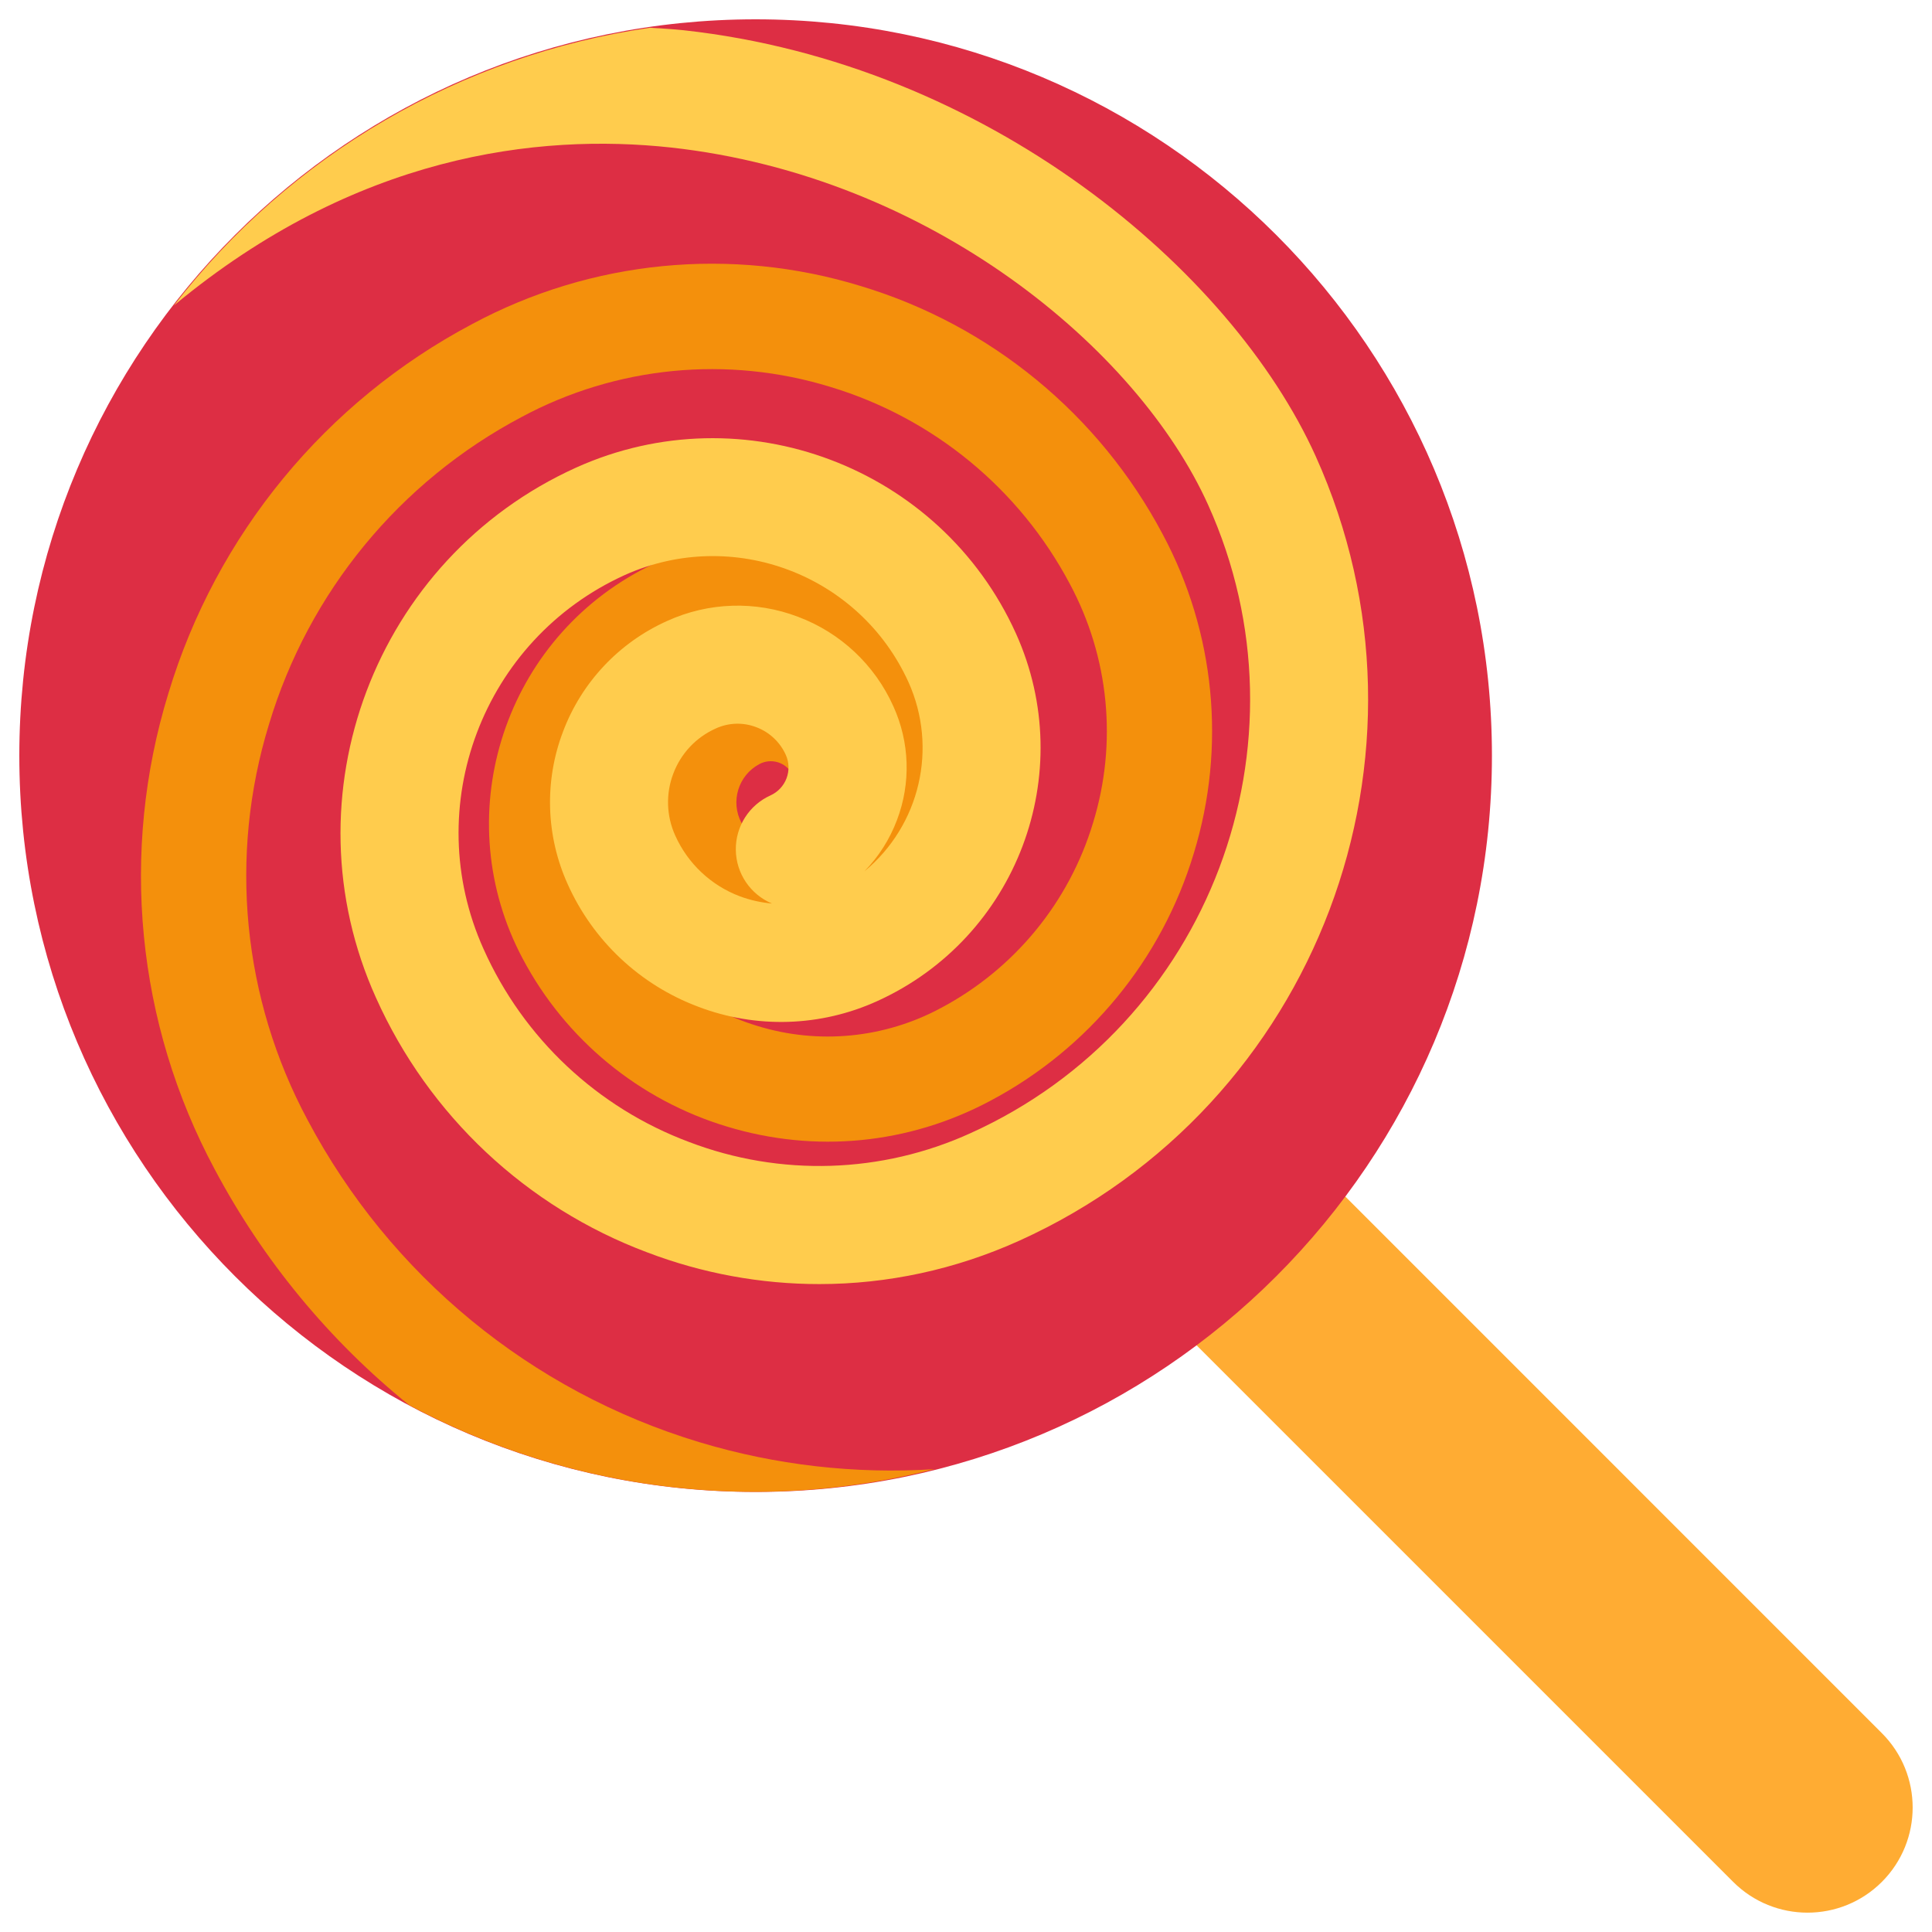
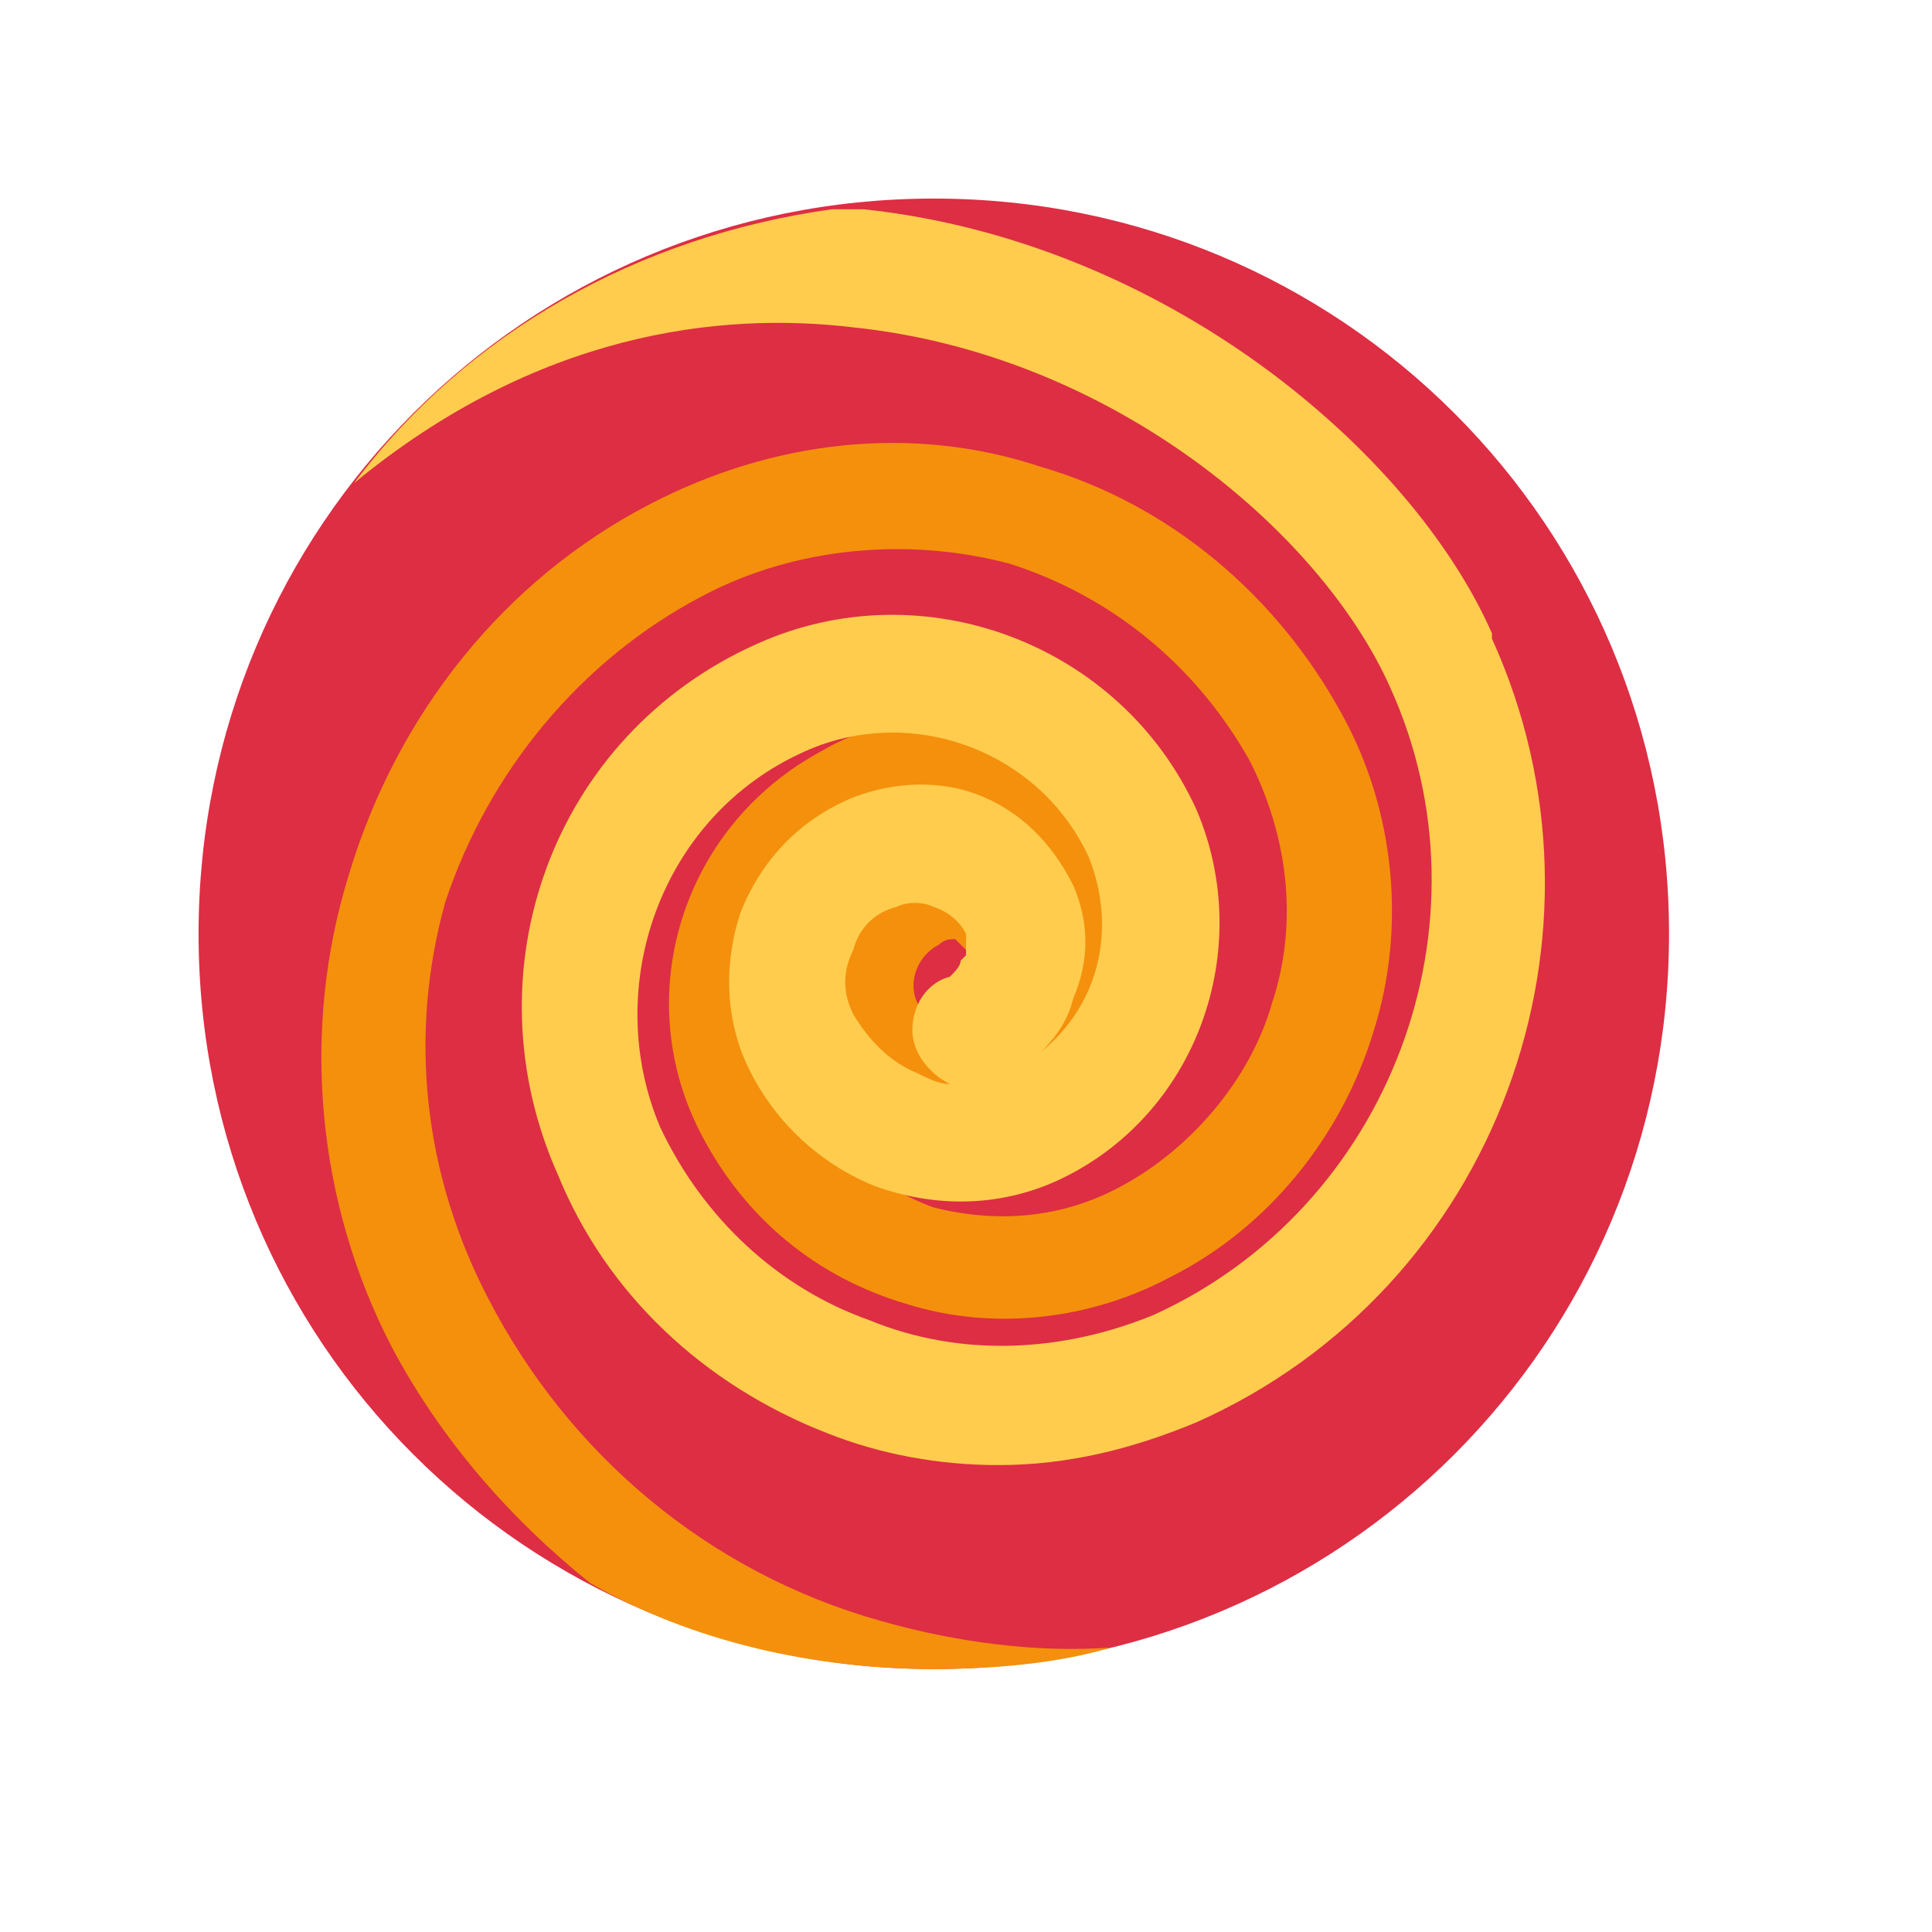
<svg xmlns="http://www.w3.org/2000/svg" viewBox="0 0 36 36">
-   <path fill="#ffac33" d="M35.066 35.066a1.96 1.96 0 0 1-2.771 0L12.198 14.97a1.96 1.96 0 1 1 2.772-2.773l20.096 20.098a1.96 1.96 0 0 1 0 2.771" />
-   <path fill="#dd2e44" d="M27.8 14.08c0 7.576-6.142 13.72-13.72 13.72C6.503 27.8.36 21.656.36 14.08C.36 6.502 6.503.36 14.08.36S27.8 6.502 27.8 14.08" />
-   <path fill="#f4900c" d="M17.411 27.376a12.4 12.4 0 0 1-4.379-.503a12.27 12.27 0 0 1-7.3-6.003a9.62 9.62 0 0 1-.719-7.376A9.6 9.6 0 0 1 9.72 7.77a7.5 7.5 0 0 1 5.751-.561a7.5 7.5 0 0 1 4.463 3.67a5.8 5.8 0 0 1 .434 4.451a5.8 5.8 0 0 1-2.84 3.455a4.45 4.45 0 0 1-3.412.333a4.45 4.45 0 0 1-2.648-2.178a3.39 3.39 0 0 1 1.395-4.583a2.5 2.5 0 0 1 1.915-.187q.347.106.644.299a2.41 2.41 0 0 0-2.194.037a2.773 2.773 0 0 0-1.14 3.746a3.2 3.2 0 0 0 1.901 1.564c.822.25 1.692.166 2.45-.239a3.78 3.78 0 0 0 1.555-5.108a4.44 4.44 0 0 0-2.645-2.174a4.44 4.44 0 0 0-3.408.332a5.355 5.355 0 0 0-2.202 7.235a6.4 6.4 0 0 0 3.807 3.13c1.645.5 3.387.33 4.905-.479a7.75 7.75 0 0 0 3.794-4.614a7.77 7.77 0 0 0-.58-5.944a9.45 9.45 0 0 0-5.623-4.624a9.44 9.44 0 0 0-7.245.708a11.57 11.57 0 0 0-5.66 6.883a11.57 11.57 0 0 0 .865 8.869a14.25 14.25 0 0 0 3.623 4.392a13.66 13.66 0 0 0 6.455 1.615a13.6 13.6 0 0 0 3.331-.422m-1.325-12.548a1 1 0 0 0 .377-.356a1.82 1.82 0 0 1-.947 1.378c-.297.158-.637.19-.957.093a1.25 1.25 0 0 1-.743-.611a.81.81 0 0 1 .333-1.094a.45.45 0 0 1 .611.185a.98.98 0 0 0 1.326.405" />
-   <path fill="#ffcc4d" d="M24.515 8.499C22.946 5.027 18.398 1.187 12.744.564c-.212-.023-.423-.033-.633-.047A13.7 13.7 0 0 0 3.24 5.693c3.382-2.809 6.776-3.214 9.264-2.944c4.835.533 8.694 3.751 10.006 6.655c2.009 4.448.023 9.702-4.424 11.71a6.8 6.8 0 0 1-5.247.165a6.8 6.8 0 0 1-3.828-3.594a5.275 5.275 0 0 1 2.631-6.97a4.003 4.003 0 0 1 5.287 1.997a2.984 2.984 0 0 1-.822 3.524c.263-.27.47-.593.607-.956a2.75 2.75 0 0 0-.067-2.118a3.16 3.16 0 0 0-1.777-1.669a3.16 3.16 0 0 0-2.437.077a3.68 3.68 0 0 0-1.944 2.068a3.7 3.7 0 0 0 .089 2.837a4.33 4.33 0 0 0 2.433 2.284a4.33 4.33 0 0 0 3.335-.105a5.183 5.183 0 0 0 2.586-6.847c-1.405-3.111-5.083-4.497-8.195-3.095c-3.752 1.696-5.425 6.128-3.731 9.88a9 9 0 0 0 5.056 4.745a9 9 0 0 0 3.205.59c1.269 0 2.534-.27 3.725-.808c5.551-2.51 8.029-9.067 5.523-14.62m-9.859 6.003a.57.57 0 0 1-.297.318a1.099 1.099 0 0 0 .026 2.016a2.3 2.3 0 0 1-.597-.134a2.15 2.15 0 0 1-1.206-1.133a1.5 1.5 0 0 1-.036-1.154c.142-.376.423-.676.792-.841a.97.97 0 0 1 .754-.024a.98.98 0 0 1 .551.518a.57.57 0 0 1 .013.434" />
+   <path fill="#dd2e44" d="M 31.1 17.4 c 0 7.6 -6.1 13.7 -13.7 13.7 C 9.8 31.1 3.7 25 3.7 17.4 C 3.7 9.8 9.8 3.7 17.4 3.7 S 31.1 9.8 31.1 17.4" />
+   <path fill="#f4900c" d="M 20.7 30.7 C 19.3 30.8 17.8 30.6 16.4 30.2 C 13.2 29.3 10.6 27.1 9.1 24.2 C 7.9 21.9 7.6 19.3 8.3 16.8 C 9.1 14.4 10.8 12.3 13.1 11.1 C 14.8 10.2 16.9 10 18.8 10.5 C 20.7 11.1 22.3 12.4 23.3 14.2 C 24 15.6 24.2 17.2 23.7 18.7 C 23.3 20.1 22.2 21.4 20.9 22.1 C 19.8 22.7 18.6 22.8 17.4 22.5 C 16.3 22.1 15.4 21.3 14.8 20.3 C 13.9 18.6 14.5 16.6 16.2 15.7 C 16.8 15.4 17.5 15.3 18.1 15.5 q 0.3 0.1 0.6 0.3 C 18.1 15.5 17.2 15.5 16.6 15.8 C 15.2 16.6 14.7 18.2 15.4 19.6 C 15.8 20.3 16.5 20.9 17.3 21.1 c 0.8 0.3 1.7 0.2 2.5 -0.2 C 21.6 19.9 22.3 17.6 21.3 15.8 C 20.8 14.8 19.8 14 18.7 13.6 C 17.5 13.3 16.3 13.4 15.3 14 C 12.7 15.4 11.7 18.6 13.1 21.2 C 13.9 22.7 15.2 23.8 16.9 24.3 c 1.6 0.5 3.4 0.3 4.9 -0.5 C 23.6 22.9 25 21.2 25.6 19.2 C 26.2 17.3 26 15.1 25 13.3 C 23.8 11.1 21.8 9.4 19.4 8.7 C 17 7.9 14.4 8.2 12.1 9.4 C 9.4 10.8 7.4 13.3 6.5 16.3 C 5.6 19.2 5.9 22.4 7.3 25.1 C 8.2 26.8 9.5 28.3 11 29.5 C 12.9 30.6 15.2 31.1 17.4 31.1 C 18.5 31.1 19.7 31 20.7 30.7 m -1.3 -12.5 C 19.6 18.1 19.7 18 19.8 17.8 C 19.7 18.4 19.4 18.9 18.8 19.2 c -0.3 0.2 -0.6 0.2 -1 0.1 C 17.6 19.2 17.3 19 17.1 18.7 C 16.9 18.3 17.1 17.8 17.5 17.6 C 17.6 17.5 17.7 17.5 17.8 17.5 C 17.9 17.6 18 17.7 18.1 17.8 C 18.2 18 18.4 18.2 18.7 18.2 C 18.9 18.3 19.2 18.3 19.4 18.2" />
+   <path fill="#ffcc4d" d="M 27.8 11.8 C 26.3 8.4 21.7 4.5 16.1 3.9 c -0.2 0 -0.4 0 -0.6 0 C 11.9 4.4 8.7 6.2 6.6 9 c 3.4 -2.8 6.8 -3.2 9.3 -2.9 c 4.8 0.5 8.7 3.8 10 6.7 c 2 4.4 0 9.7 -4.4 11.7 C 19.8 25.2 17.9 25.3 16.2 24.6 C 14.5 24 13.1 22.7 12.3 21 C 11.2 18.4 12.3 15.2 15 14 C 17 13.1 19.4 14 20.3 16 C 20.8 17.3 20.5 18.7 19.4 19.6 c 0.3 -0.3 0.5 -0.6 0.6 -1 C 20.3 17.9 20.3 17.2 20 16.5 C 19.6 15.7 19 15.1 18.2 14.8 C 17.4 14.5 16.5 14.6 15.8 14.9 C 14.9 15.3 14.2 16 13.8 17 C 13.5 17.9 13.5 18.9 13.9 19.8 C 14.4 20.9 15.3 21.7 16.3 22.1 C 17.4 22.5 18.6 22.5 19.7 22 C 22.3 20.8 23.4 17.7 22.3 15.1 c -1.4 -3.1 -5.1 -4.5 -8.2 -3.1 c -3.8 1.7 -5.4 6.1 -3.7 9.9 C 11.3 24.1 13.1 25.8 15.4 26.7 C 16.4 27.1 17.5 27.3 18.6 27.3 c 1.3 0 2.5 -0.3 3.7 -0.8 c 5.6 -2.5 8 -9.1 5.5 -14.6 m -9.9 6 C 17.9 18 17.8 18.1 17.7 18.2 C 17.3 18.3 17 18.7 17 19.2 C 17 19.6 17.3 20 17.7 20.2 C 17.5 20.2 17.3 20.1 17.1 20 C 16.6 19.8 16.2 19.4 15.9 18.9 C 15.7 18.5 15.7 18.1 15.9 17.7 c 0.1 -0.4 0.4 -0.7 0.8 -0.8 C 16.9 16.8 17.2 16.8 17.4 16.9 C 17.7 17 17.9 17.2 18 17.4 C 18 17.5 18 17.7 18 17.8" />
</svg>
